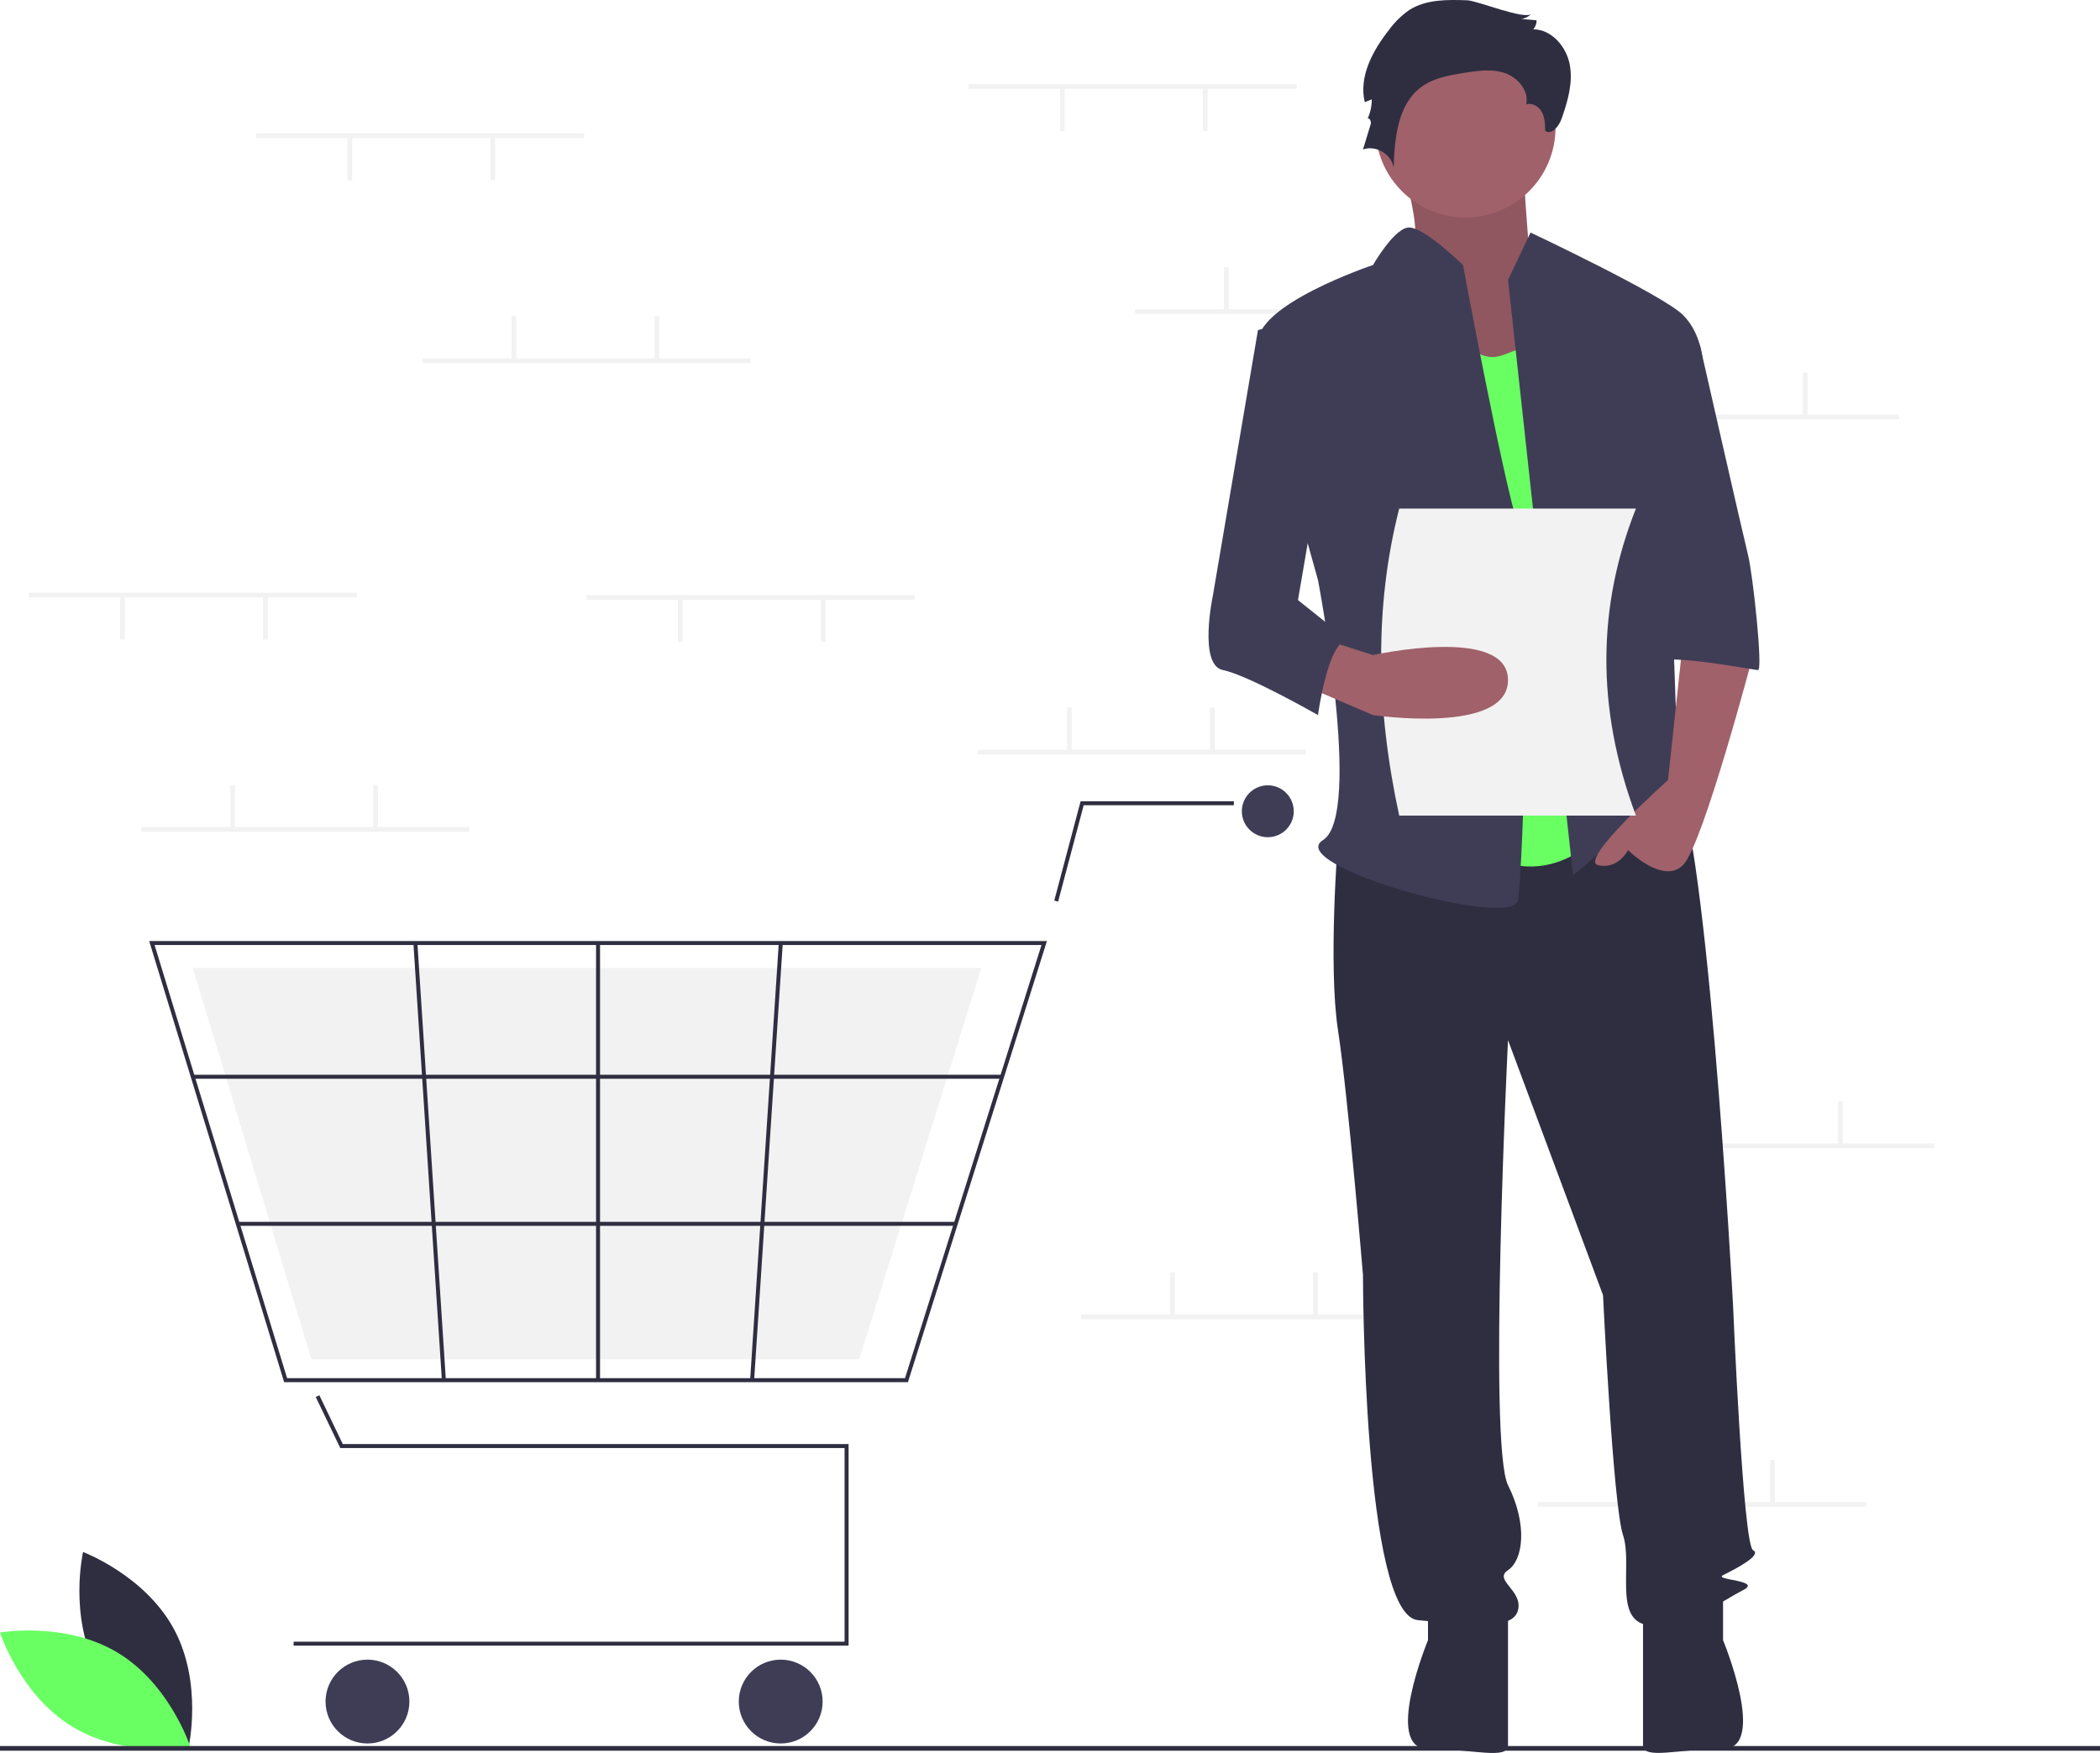
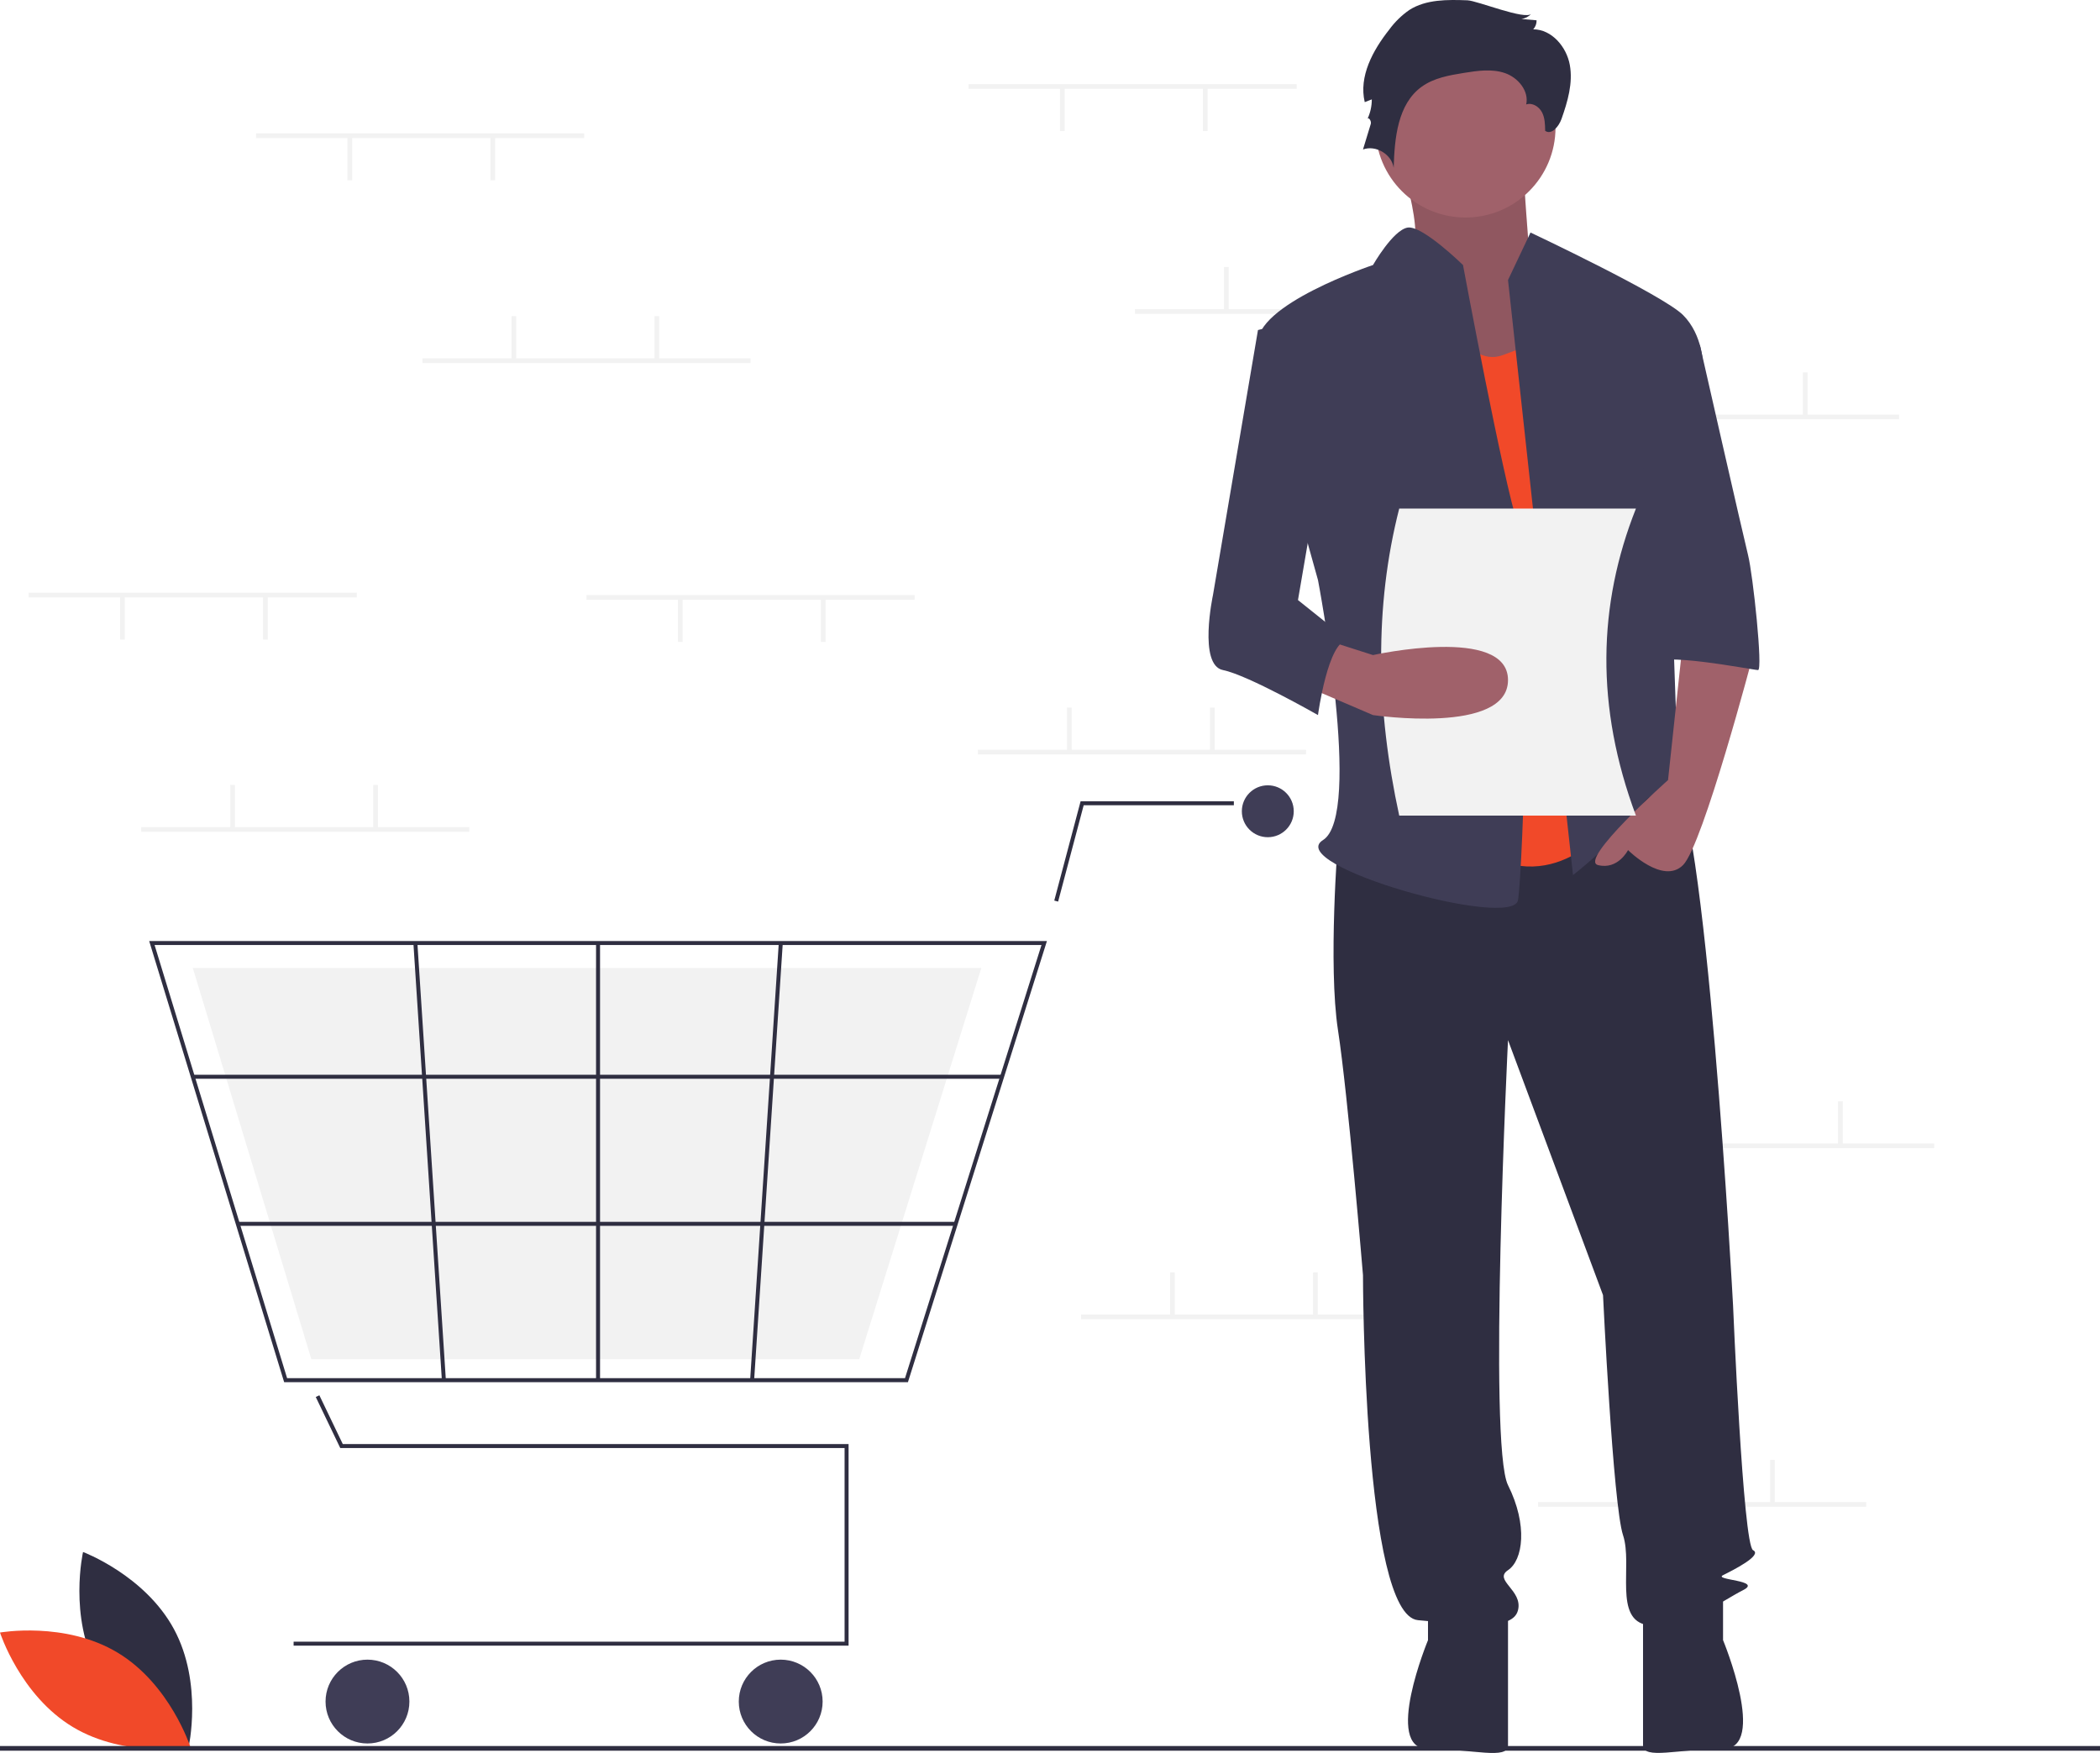
<svg xmlns="http://www.w3.org/2000/svg" data-name="Layer 1" viewBox="0 0 896 747.971">
  <path d="M193.634,788.752c12.428,23.049,38.806,32.944,38.806,32.944s6.227-27.475-6.201-50.524-38.806-32.944-38.806-32.944S181.206,765.703,193.634,788.752Z" transform="translate(-152 -76.01429)" fill="#2f2e41" />
-   <path d="M202.177,781.169c22.438,13.5,31.08,40.314,31.08,40.314s-27.738,4.927-50.177-8.573S152,772.596,152,772.596,179.738,767.67,202.177,781.169Z" transform="translate(-152 -76.01429)" fill="#69ff63" />
+   <path d="M202.177,781.169c22.438,13.5,31.08,40.314,31.08,40.314s-27.738,4.927-50.177-8.573S152,772.596,152,772.596,179.738,767.67,202.177,781.169Z" transform="translate(-152 -76.01429)" fill="#f14929" />
  <rect x="413.248" y="35.908" width="140" height="2" fill="#f2f2f2" />
  <rect x="513.249" y="37.408" width="2" height="18.5" fill="#f2f2f2" />
  <rect x="452.248" y="37.408" width="2" height="18.5" fill="#f2f2f2" />
  <rect x="484.248" y="131.908" width="140" height="2" fill="#f2f2f2" />
  <rect x="522.249" y="113.908" width="2" height="18.5" fill="#f2f2f2" />
  <rect x="583.249" y="113.908" width="2" height="18.5" fill="#f2f2f2" />
  <rect x="670.249" y="176.908" width="140" height="2" fill="#f2f2f2" />
  <rect x="708.249" y="158.908" width="2" height="18.5" fill="#f2f2f2" />
  <rect x="769.249" y="158.908" width="2" height="18.5" fill="#f2f2f2" />
  <rect x="656.249" y="640.908" width="140" height="2" fill="#f2f2f2" />
  <rect x="694.249" y="622.908" width="2" height="18.5" fill="#f2f2f2" />
  <rect x="755.249" y="622.908" width="2" height="18.5" fill="#f2f2f2" />
  <rect x="417.248" y="319.908" width="140" height="2" fill="#f2f2f2" />
  <rect x="455.248" y="301.908" width="2" height="18.5" fill="#f2f2f2" />
  <rect x="516.249" y="301.908" width="2" height="18.5" fill="#f2f2f2" />
  <rect x="461.248" y="560.908" width="140" height="2" fill="#f2f2f2" />
  <rect x="499.248" y="542.908" width="2" height="18.5" fill="#f2f2f2" />
  <rect x="560.249" y="542.908" width="2" height="18.5" fill="#f2f2f2" />
  <rect x="685.249" y="487.908" width="140" height="2" fill="#f2f2f2" />
  <rect x="723.249" y="469.908" width="2" height="18.5" fill="#f2f2f2" />
  <rect x="784.249" y="469.908" width="2" height="18.5" fill="#f2f2f2" />
  <polygon points="362.06 702.184 125.274 702.184 125.274 700.481 360.356 700.481 360.356 617.861 145.18 617.861 134.727 596.084 136.263 595.347 146.252 616.157 362.06 616.157 362.06 702.184" fill="#2f2e41" />
  <circle cx="156.789" cy="726.033" r="17.887" fill="#3f3d56" />
  <circle cx="333.101" cy="726.033" r="17.887" fill="#3f3d56" />
  <circle cx="540.927" cy="346.153" r="11.073" fill="#3f3d56" />
  <path d="M539.385,665.767H273.237L215.648,477.531H598.693l-.349,1.108Zm-264.889-1.704H538.136l58.234-184.83H217.951Z" transform="translate(-152 -76.01429)" fill="#2f2e41" />
  <polygon points="366.61 579.958 132.842 579.958 82.26 413.015 418.701 413.015 418.395 413.998 366.61 579.958" fill="#f2f2f2" />
  <polygon points="451.465 384.7 449.818 384.263 461.059 341.894 526.448 341.894 526.448 343.598 462.37 343.598 451.465 384.7" fill="#2f2e41" />
  <rect x="82.258" y="458.584" width="345.293" height="1.704" fill="#2f2e41" />
  <rect x="101.459" y="521.344" width="306.319" height="1.704" fill="#2f2e41" />
  <rect x="254.314" y="402.368" width="1.704" height="186.533" fill="#2f2e41" />
  <rect x="385.557" y="570.797" width="186.929" height="1.704" transform="translate(-274.7392 936.235) rotate(-86.24919)" fill="#2f2e41" />
  <rect x="334.457" y="478.185" width="1.704" height="186.929" transform="translate(-188.4687 -52.99638) rotate(-3.729)" fill="#2f2e41" />
  <rect y="745" width="896" height="2" fill="#2f2e41" />
  <path d="M747.411,137.89s14.618,41.606,5.622,48.007S783.394,244.573,783.394,244.573l47.229-12.802-25.863-43.74s-3.373-43.74-3.373-50.141S747.411,137.89,747.411,137.89Z" transform="translate(-152 -76.01429)" fill="#a0616a" />
  <path d="M747.411,137.89s14.618,41.606,5.622,48.007S783.394,244.573,783.394,244.573l47.229-12.802-25.863-43.74s-3.373-43.74-3.373-50.141S747.411,137.89,747.411,137.89Z" transform="translate(-152 -76.01429)" opacity="0.1" />
  <path d="M722.874,434.468s-4.267,53.341,0,81.079,10.668,104.549,10.668,104.549,0,145.089,23.47,147.222,40.539,4.267,42.673-4.267-10.668-12.802-4.267-17.069,8.535-19.203,0-36.272,0-189.895,0-189.895l40.539,108.816s4.267,89.614,8.535,102.415-4.267,36.272,10.668,38.406,32.005-10.668,40.539-14.936-12.802-4.267-8.535-6.401,17.069-8.535,12.802-10.668-8.535-104.549-8.535-104.549S879.697,414.199,864.762,405.664s-24.537,6.166-24.537,6.166Z" transform="translate(-152 -76.01429)" fill="#2f2e41" />
  <path d="M761.279,758.784v17.069s-19.203,46.399,0,46.399,34.138,4.808,34.138-1.593V763.051Z" transform="translate(-152 -76.01429)" fill="#2f2e41" />
  <path d="M887.165,758.754v17.069s19.203,46.399,0,46.399-34.138,4.808-34.138-1.593V763.021Z" transform="translate(-152 -76.01429)" fill="#2f2e41" />
  <circle cx="625.282" cy="54.408" r="38.406" fill="#a0616a" />
-   <path d="M765.547,201.9s10.668,32.005,27.738,25.604l17.069-6.401L840.225,425.934s-23.47,34.138-57.609,12.802S765.547,201.9,765.547,201.9Z" transform="translate(-152 -76.01429)" fill="#69ff63" />
+   <path d="M765.547,201.9s10.668,32.005,27.738,25.604l17.069-6.401L840.225,425.934s-23.47,34.138-57.609,12.802S765.547,201.9,765.547,201.9Z" transform="translate(-152 -76.01429)" fill="#f14929" />
  <path d="M795.418,195.499l9.601-20.27s56.542,26.671,65.076,35.205,8.535,21.337,8.535,21.337l-14.936,53.341s4.267,117.351,4.267,121.618,14.936,27.738,4.267,19.203-12.802-17.069-21.337-4.267-27.738,27.738-27.738,27.738Z" transform="translate(-152 -76.01429)" fill="#3f3d56" />
  <path d="M870.096,349.122l-6.401,59.742s-38.406,34.138-29.871,36.272,12.802-6.401,12.802-6.401,14.936,14.936,23.47,6.401S899.967,355.523,899.967,355.523Z" transform="translate(-152 -76.01429)" fill="#a0616a" />
  <path d="M778.1,76.144c-8.514-.304-17.625-.455-24.804,4.133a36.313,36.313,0,0,0-8.572,8.392c-6.992,8.838-13.033,19.959-10.436,30.925l3.016-1.176a19.751,19.751,0,0,1-1.905,8.463c.425-1.235,1.847.762,1.466,2.011L733.543,139.792c5.462-2.002,12.257,2.052,13.088,7.81.38-12.661,1.693-27.18,11.964-34.593,5.18-3.739,11.735-4.88,18.042-5.894,5.818-.935,11.918-1.827,17.491.089s10.319,7.615,9.055,13.371c2.57-.885,5.444.906,6.713,3.309s1.337,5.237,1.375,7.955c2.739,1.936,5.856-1.908,6.973-5.071,2.62-7.424,4.949-15.327,3.538-23.073s-7.723-15.148-15.596-15.174a5.467,5.467,0,0,0,1.422-3.849l-6.489-.548a7.172,7.172,0,0,0,4.286-2.26C802.798,84.731,782.313,76.295,778.1,76.144Z" transform="translate(-152 -76.01429)" fill="#2f2e41" />
  <path d="M776.215,189.098s-17.369-17.021-23.62-15.978S737.809,189.098,737.809,189.098s-51.208,17.069-49.074,34.138S714.339,323.518,714.339,323.518s19.203,100.282,2.134,110.95,81.079,38.406,83.213,25.604,6.401-140.821,0-160.024S776.215,189.098,776.215,189.098Z" transform="translate(-152 -76.01429)" fill="#3f3d56" />
  <path d="M850.893,223.236h26.383S895.7,304.315,897.833,312.85s6.401,49.074,4.267,49.074-44.807-8.535-44.807-2.134Z" transform="translate(-152 -76.01429)" fill="#3f3d56" />
  <path d="M850,424.014H749c-9.856-45.34-10.68-89.146,0-131H850C833.701,334.115,832.682,377.621,850,424.014Z" transform="translate(-152 -76.01429)" fill="#f2f2f2" />
  <path d="M707.938,368.325,737.809,381.127s57.609,8.535,57.609-14.936-57.609-10.668-57.609-10.668L718.605,349.383Z" transform="translate(-152 -76.01429)" fill="#a0616a" />
  <path d="M714.339,210.435l-25.604,6.401L669.532,329.919s-6.401,29.871,4.267,32.005S714.339,381.127,714.339,381.127s4.267-32.005,12.802-32.005L705.804,332.053,718.606,257.375Z" transform="translate(-152 -76.01429)" fill="#3f3d56" />
  <rect x="60.248" y="352.908" width="140" height="2" fill="#f2f2f2" />
  <rect x="98.249" y="334.908" width="2" height="18.5" fill="#f2f2f2" />
  <rect x="159.249" y="334.908" width="2" height="18.5" fill="#f2f2f2" />
  <rect x="109.249" y="56.908" width="140" height="2" fill="#f2f2f2" />
  <rect x="209.249" y="58.408" width="2" height="18.5" fill="#f2f2f2" />
  <rect x="148.249" y="58.408" width="2" height="18.5" fill="#f2f2f2" />
  <rect x="250.249" y="253.908" width="140" height="2" fill="#f2f2f2" />
  <rect x="350.248" y="255.408" width="2" height="18.5" fill="#f2f2f2" />
  <rect x="289.248" y="255.408" width="2" height="18.5" fill="#f2f2f2" />
  <rect x="12.248" y="252.908" width="140" height="2" fill="#f2f2f2" />
  <rect x="112.249" y="254.408" width="2" height="18.5" fill="#f2f2f2" />
  <rect x="51.248" y="254.408" width="2" height="18.5" fill="#f2f2f2" />
  <rect x="180.249" y="152.908" width="140" height="2" fill="#f2f2f2" />
  <rect x="218.249" y="134.908" width="2" height="18.5" fill="#f2f2f2" />
  <rect x="279.248" y="134.908" width="2" height="18.5" fill="#f2f2f2" />
</svg>
